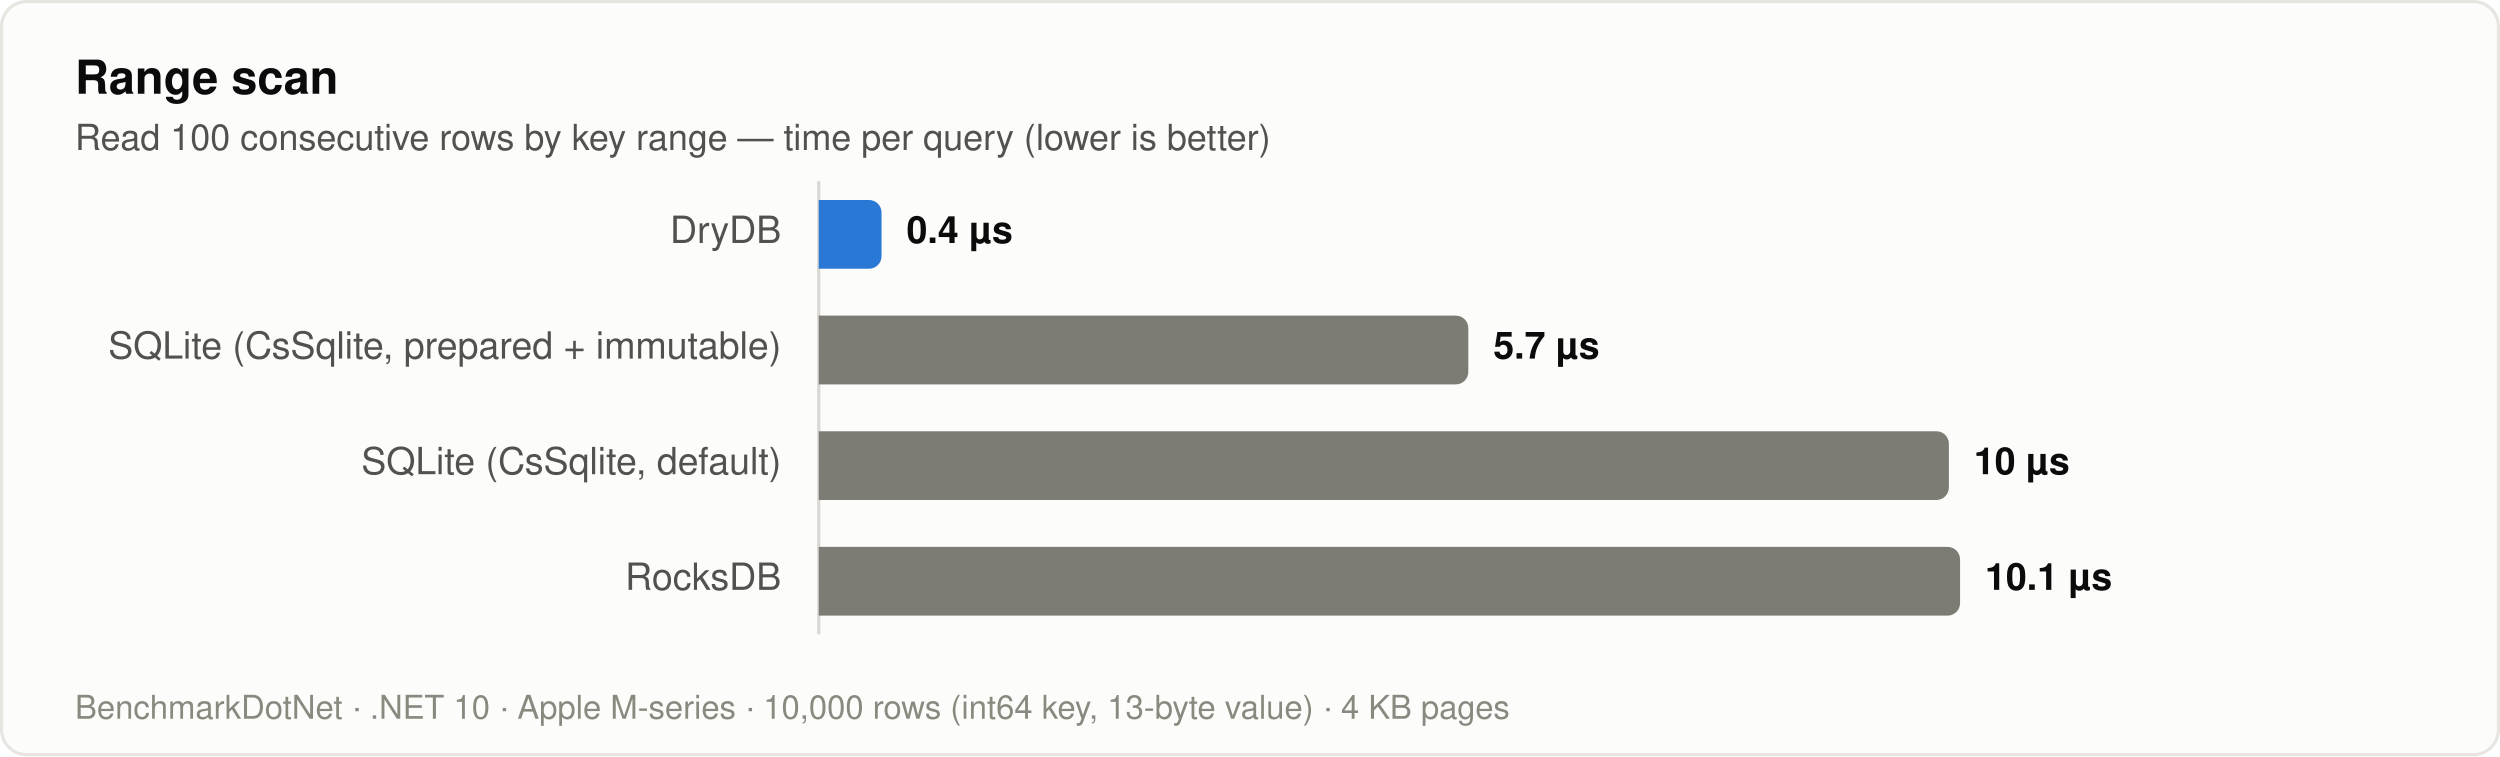
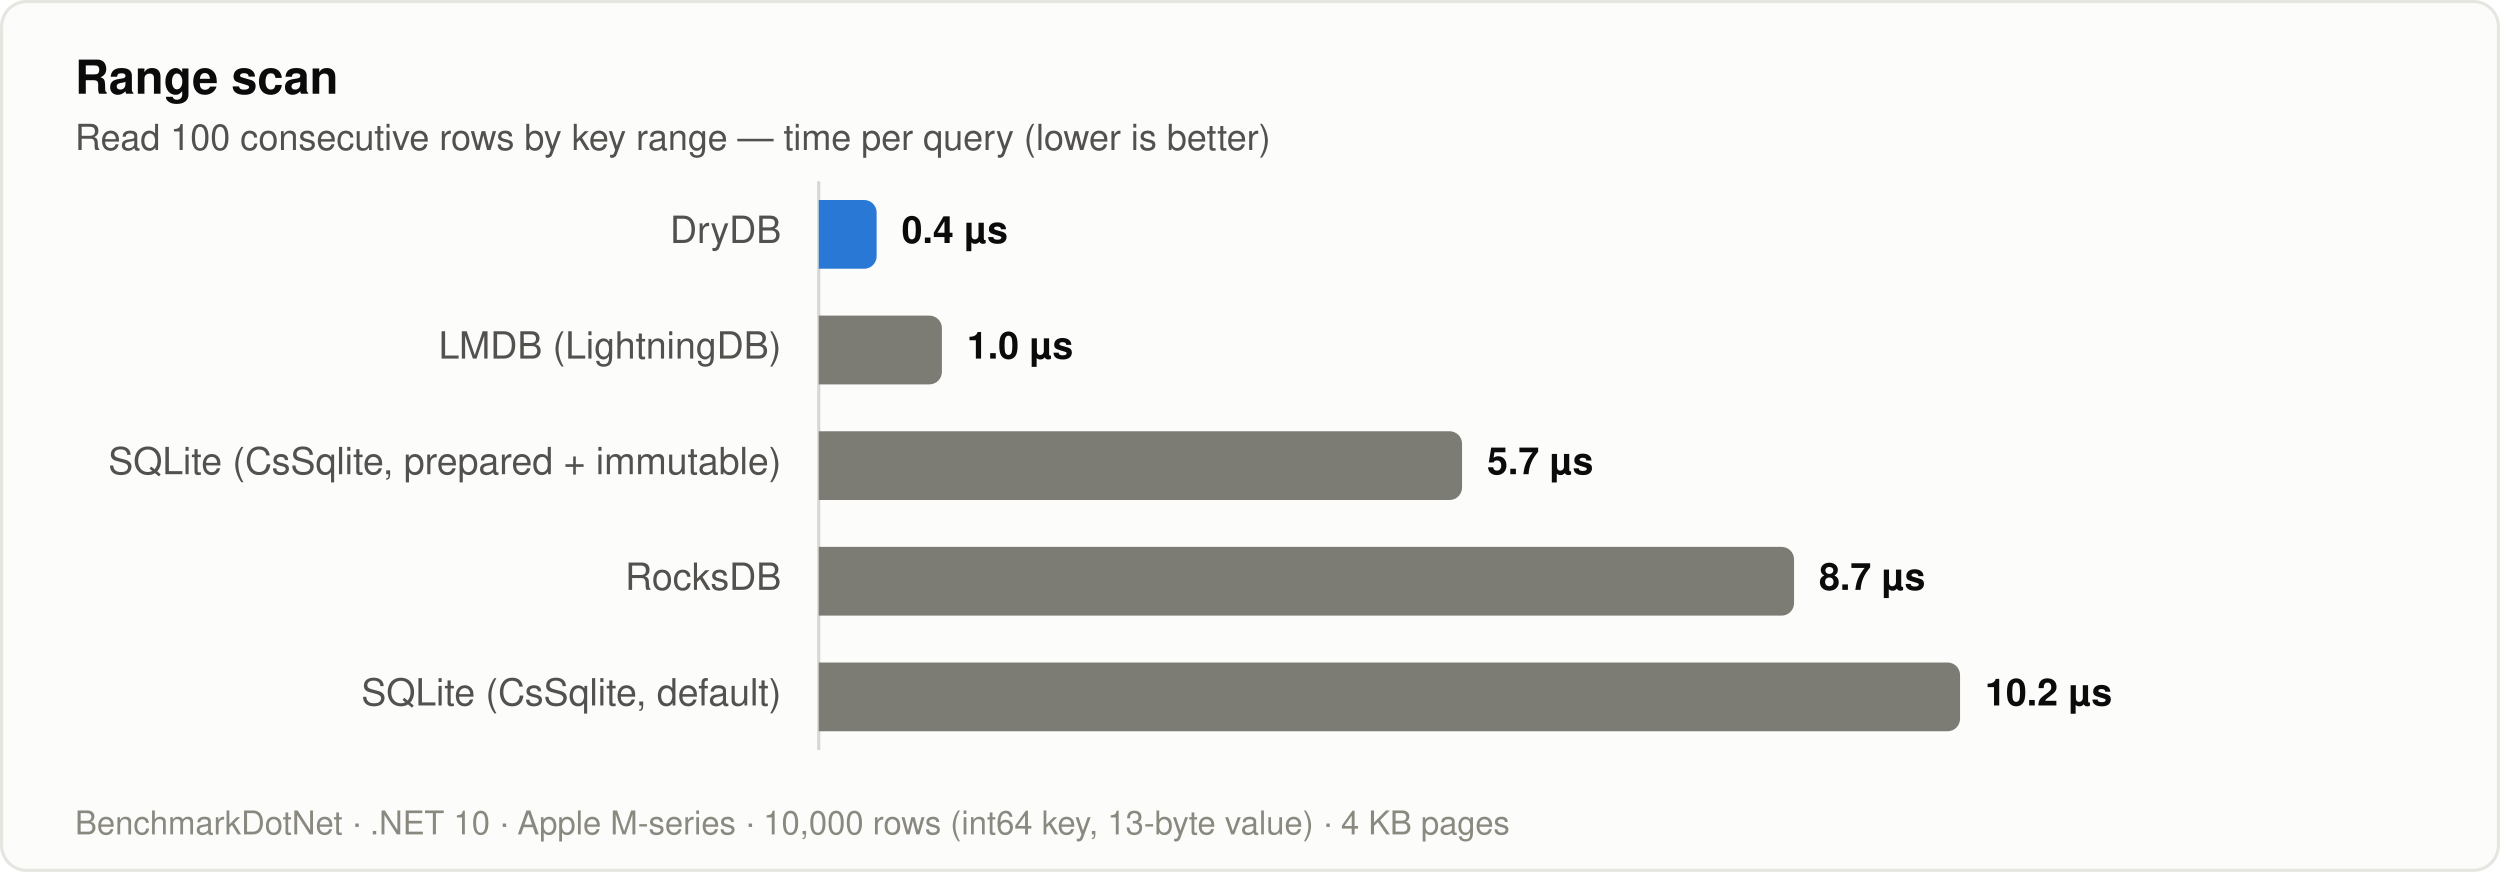
- <svg xmlns="http://www.w3.org/2000/svg" viewBox="0 0 800 242" width="800" height="242" role="img" aria-label="Range scan benchmark">
-   <rect x="0.5" y="0.5" width="799" height="241" rx="8" fill="#fcfcfb" stroke="#e6e5e0" />
+ <svg xmlns="http://www.w3.org/2000/svg" viewBox="0 0 800 279" width="800" height="279" role="img" aria-label="Range scan benchmark">
+   <rect x="0.5" y="0.5" width="799" height="278" rx="8" fill="#fcfcfb" stroke="#e6e5e0" />
  <g font-family="ui-sans-serif, -apple-system, 'Segoe UI', Helvetica, Arial, sans-serif">
    <text x="24" y="30" font-size="15" font-weight="600" fill="#0b0b0b">Range scan</text>
    <text x="24" y="48" font-size="11.5" fill="#52514e">Read 100 consecutive rows by key range — time per query (lower is better)</text>
-     <line x1="262" y1="58" x2="262" y2="203" stroke="#d8d7d2" stroke-width="1" />
+     <line x1="262" y1="58" x2="262" y2="240" stroke="#d8d7d2" stroke-width="1" />
    <text x="250" y="75" text-anchor="end" dominant-baseline="central" font-size="12" fill="#52514e">DryDB</text>
-     <path d="M262 64 h16.09 a4 4 0 0 1 4 4 v14 a4 4 0 0 1 -4 4 h-16.09 Z" fill="#2a78d6" />
-     <text x="290.094" y="75" dominant-baseline="central" font-size="12" font-weight="600" fill="#0b0b0b">0.4 µs</text>
-     <text x="250" y="112" text-anchor="end" dominant-baseline="central" font-size="12" fill="#52514e">SQLite (CsSqlite, prepared + immutable)</text>
-     <path d="M262 101 h203.86 a4 4 0 0 1 4 4 v14 a4 4 0 0 1 -4 4 h-203.86 Z" fill="#7c7b74" />
-     <text x="477.857" y="112" dominant-baseline="central" font-size="12" font-weight="600" fill="#0b0b0b">5.7 µs</text>
-     <text x="250" y="149" text-anchor="end" dominant-baseline="central" font-size="12" fill="#52514e">SQLite (CsSqlite, default)</text>
-     <path d="M262 138 h357.64 a4 4 0 0 1 4 4 v14 a4 4 0 0 1 -4 4 h-357.64 Z" fill="#7c7b74" />
-     <text x="631.644" y="149" dominant-baseline="central" font-size="12" font-weight="600" fill="#0b0b0b">10 µs</text>
+     <path d="M262 64 h14.52 a4 4 0 0 1 4 4 v14 a4 4 0 0 1 -4 4 h-14.52 Z" fill="#2a78d6" />
+     <text x="288.52" y="75" dominant-baseline="central" font-size="12" font-weight="600" fill="#0b0b0b">0.4 µs</text>
+     <text x="250" y="112" text-anchor="end" dominant-baseline="central" font-size="12" fill="#52514e">LMDB (LightningDB)</text>
+     <path d="M262 101 h35.41 a4 4 0 0 1 4 4 v14 a4 4 0 0 1 -4 4 h-35.41 Z" fill="#7c7b74" />
+     <text x="309.414" y="112" dominant-baseline="central" font-size="12" font-weight="600" fill="#0b0b0b">1.0 µs</text>
+     <text x="250" y="149" text-anchor="end" dominant-baseline="central" font-size="12" fill="#52514e">SQLite (CsSqlite, prepared + immutable)</text>
+     <path d="M262 138 h201.86 a4 4 0 0 1 4 4 v14 a4 4 0 0 1 -4 4 h-201.86 Z" fill="#7c7b74" />
+     <text x="475.858" y="149" dominant-baseline="central" font-size="12" font-weight="600" fill="#0b0b0b">5.7 µs</text>
    <text x="250" y="186" text-anchor="end" dominant-baseline="central" font-size="12" fill="#52514e">RocksDB</text>
-     <path d="M262 175 h361.22 a4 4 0 0 1 4 4 v14 a4 4 0 0 1 -4 4 h-361.22 Z" fill="#7c7b74" />
-     <text x="635.22" y="186" dominant-baseline="central" font-size="12" font-weight="600" fill="#0b0b0b">10.1 µs</text>
-     <text x="24" y="230" font-size="10.5" fill="#8a897f">BenchmarkDotNet · .NET 10 · Apple M-series · 10,000 rows (int64 key, 13-byte value) · 4 KB pages</text>
+     <path d="M262 175 h308.10 a4 4 0 0 1 4 4 v14 a4 4 0 0 1 -4 4 h-308.10 Z" fill="#7c7b74" />
+     <text x="582.099" y="186" dominant-baseline="central" font-size="12" font-weight="600" fill="#0b0b0b">8.7 µs</text>
+     <text x="250" y="223" text-anchor="end" dominant-baseline="central" font-size="12" fill="#52514e">SQLite (CsSqlite, default)</text>
+     <path d="M262 212 h361.22 a4 4 0 0 1 4 4 v14 a4 4 0 0 1 -4 4 h-361.22 Z" fill="#7c7b74" />
+     <text x="635.22" y="223" dominant-baseline="central" font-size="12" font-weight="600" fill="#0b0b0b">10.2 µs</text>
+     <text x="24" y="267" font-size="10.5" fill="#8a897f">BenchmarkDotNet · .NET 10 · Apple M-series · 10,000 rows (int64 key, 13-byte value) · 4 KB pages</text>
  </g>
</svg>
